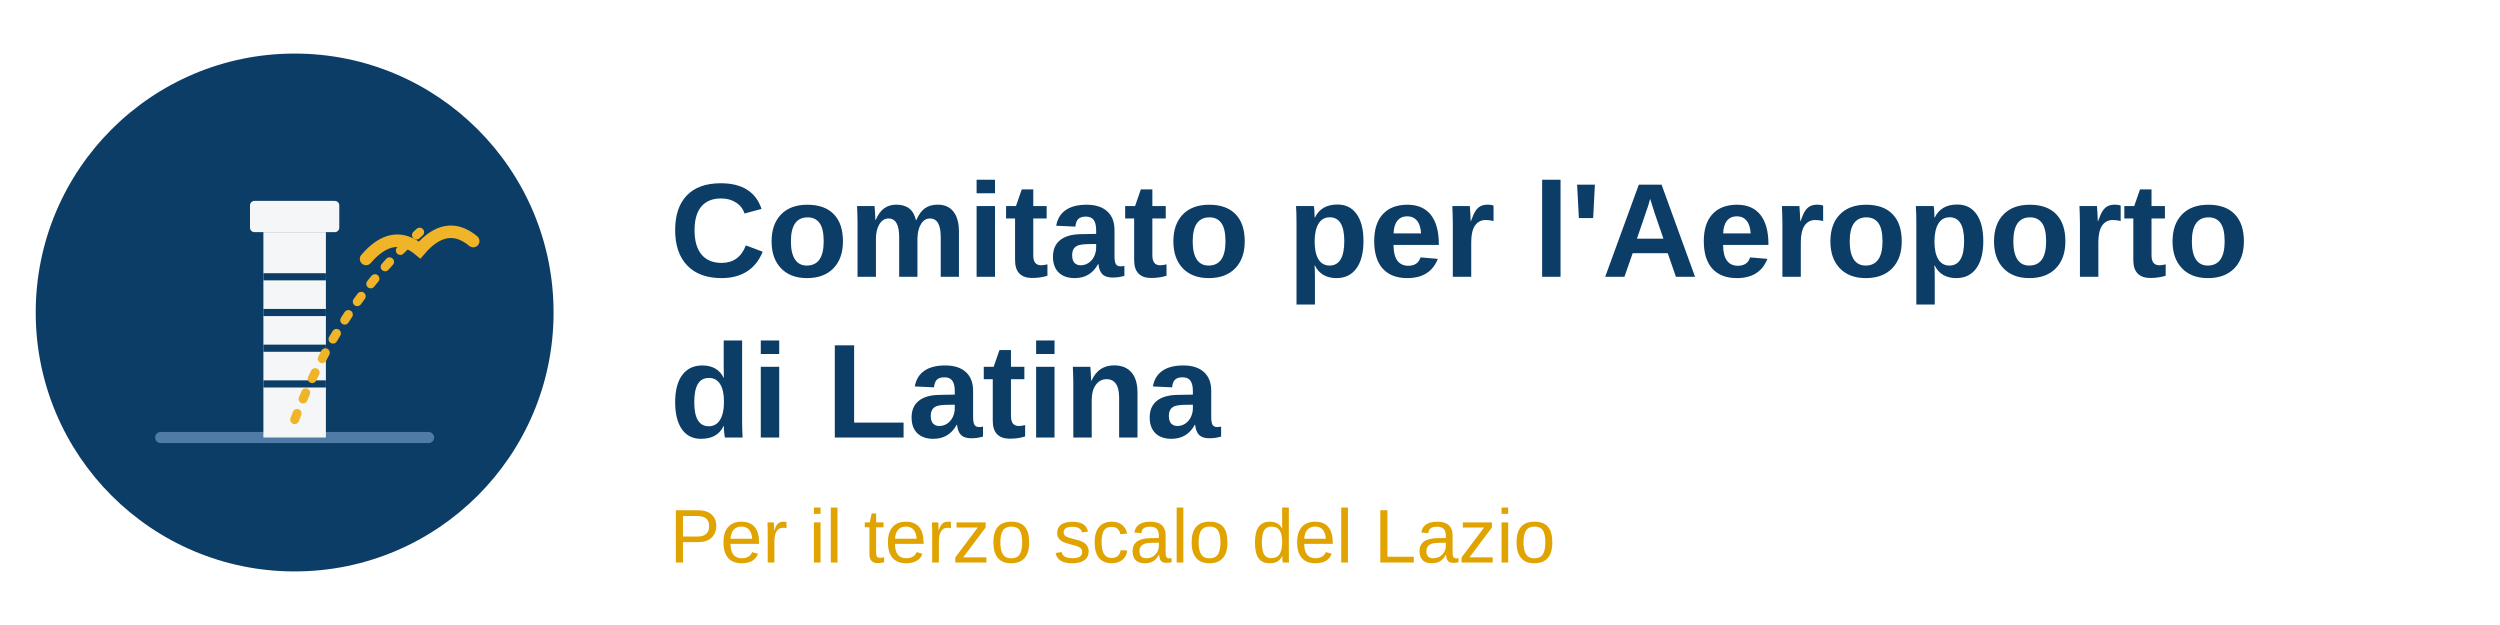
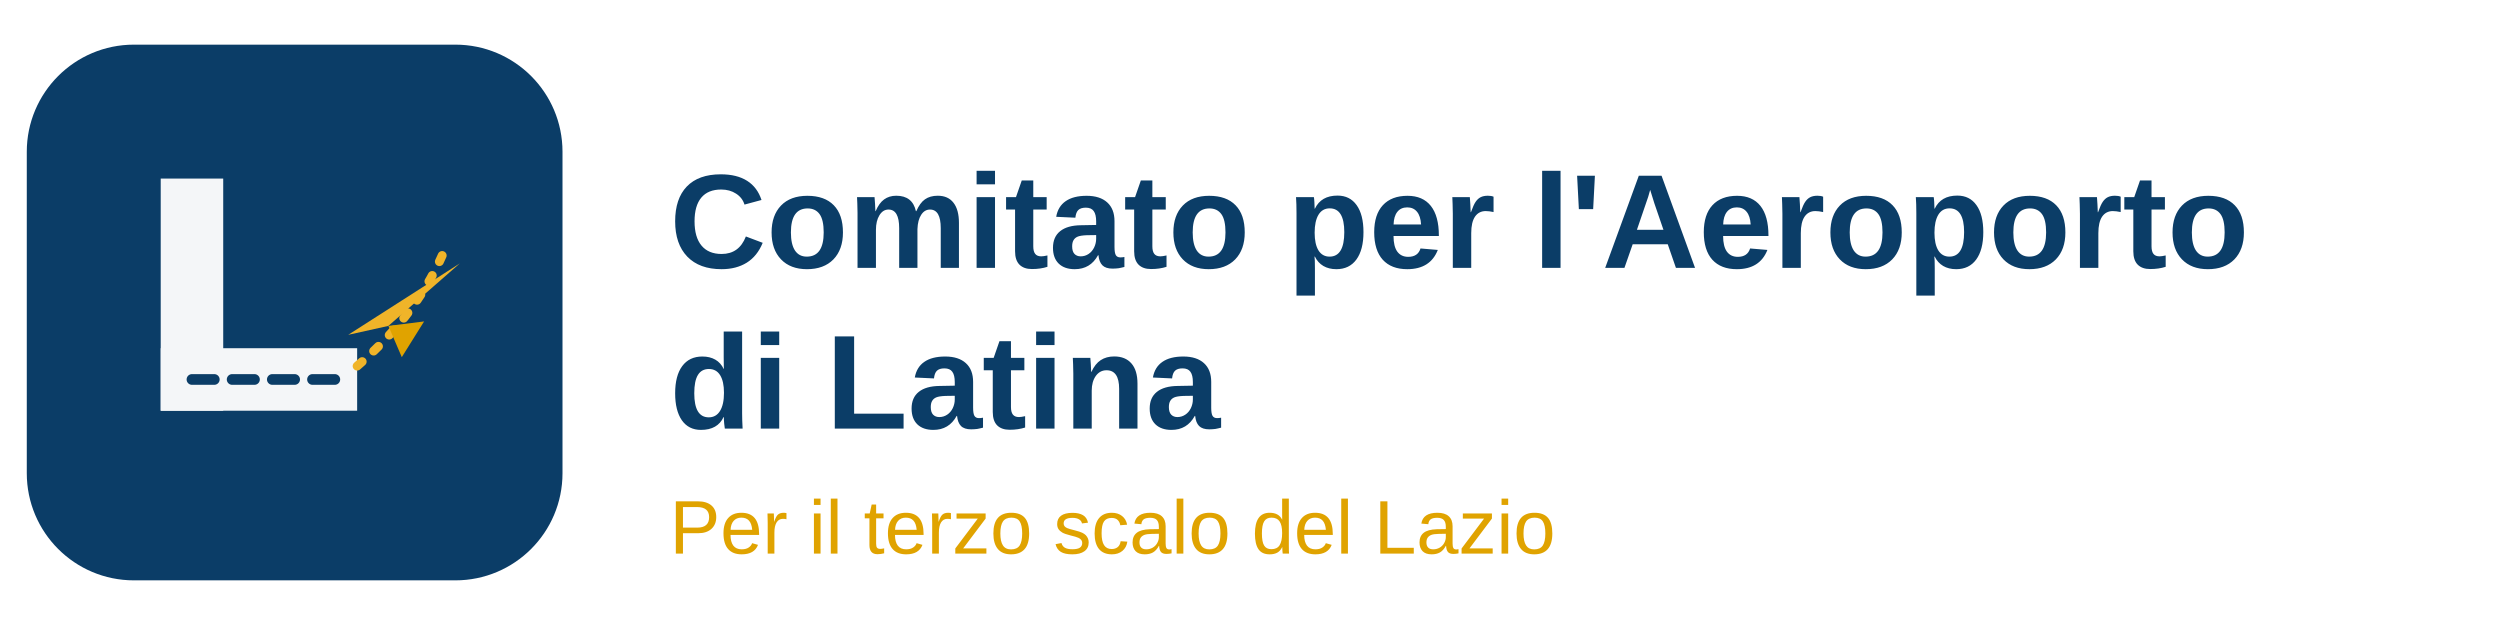
<svg xmlns="http://www.w3.org/2000/svg" viewBox="0 0 560 140" role="img" aria-label="Comitato per l'Aeroporto di Latina">
+   <rect x="6" y="10" width="120" height="120" rx="24" fill="#0b3d67" />
  <g transform="translate(6 10)">
-     <circle cx="60" cy="60" r="58" fill="#0b3d67" />
-     <line x1="30" y1="88" x2="90" y2="88" stroke="#4f7ba6" stroke-width="2.5" stroke-linecap="round" />
-     <rect x="53" y="42" width="14" height="46" fill="#f4f6f8" />
-     <rect x="50" y="35" width="20" height="7" rx="1" fill="#f4f6f8" />
-     <line x1="53" y1="52" x2="67" y2="52" stroke="#0b3d67" stroke-width="1.6" />
-     <line x1="53" y1="60" x2="67" y2="60" stroke="#0b3d67" stroke-width="1.6" />
-     <line x1="53" y1="68" x2="67" y2="68" stroke="#0b3d67" stroke-width="1.6" />
-     <line x1="53" y1="76" x2="67" y2="76" stroke="#0b3d67" stroke-width="1.6" />
-     <path d="M60 84 Q70 58 88 42" fill="none" stroke="#f0b429" stroke-width="2" stroke-dasharray="1.5 3.5" stroke-linecap="round" />
-     <path d="M76 48 Q82 41 88 46 Q94 39 100 44" fill="none" stroke="#f0b429" stroke-width="2.8" stroke-linecap="round" />
+     <rect x="30" y="30" width="14" height="52" fill="#f4f6f8" />
+     <rect x="30" y="68" width="44" height="14" fill="#f4f6f8" />
+     <line x1="37" y1="75" x2="70" y2="75" stroke="#0b3d67" stroke-width="2.4" stroke-dasharray="5 4" stroke-linecap="round" />
+     <path d="M74 72 Q88 60 94 45" fill="none" stroke="#f0b429" stroke-width="2" stroke-dasharray="1.5 3.5" stroke-linecap="round" />
+     <path d="M72 65 L97 49 L81 63 Z" fill="#f0b429" />
+     <path d="M81 63 L84 70 L89 62 Z" fill="#e0a300" />
  </g>
-   <text x="150" y="62" font-family="'Segoe UI', 'Helvetica Neue', Arial, sans-serif" font-size="30" font-weight="600" fill="#0b3d67">Comitato per l'Aeroporto</text>
-   <text x="150" y="98" font-family="'Segoe UI', 'Helvetica Neue', Arial, sans-serif" font-size="30" font-weight="600" fill="#0b3d67">di Latina</text>
-   <text x="150" y="126" font-family="'Segoe UI', 'Helvetica Neue', Arial, sans-serif" font-size="17" fill="#e0a300">Per il terzo scalo del Lazio</text>
+   <text x="150" y="60" font-family="'Segoe UI', 'Helvetica Neue', Arial, sans-serif" font-size="30" font-weight="600" fill="#0b3d67">Comitato per l'Aeroporto</text>
+   <text x="150" y="96" font-family="'Segoe UI', 'Helvetica Neue', Arial, sans-serif" font-size="30" font-weight="600" fill="#0b3d67">di Latina</text>
+   <text x="150" y="124" font-family="'Segoe UI', 'Helvetica Neue', Arial, sans-serif" font-size="17" fill="#e0a300">Per il terzo scalo del Lazio</text>
</svg>
